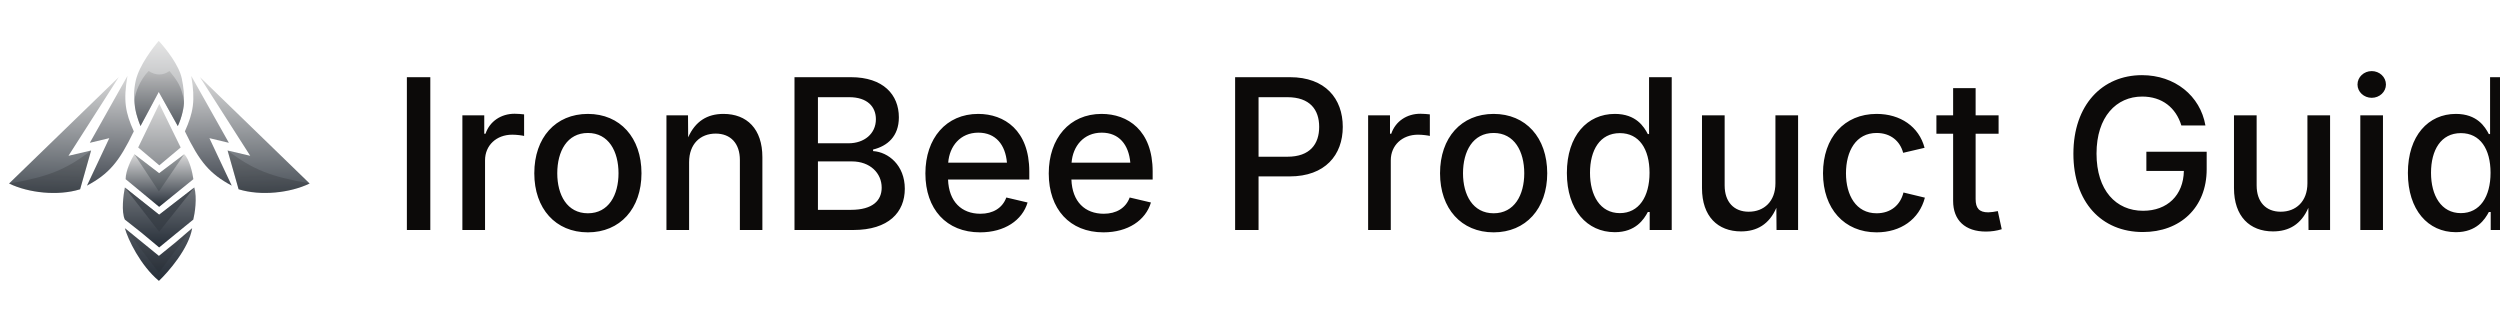
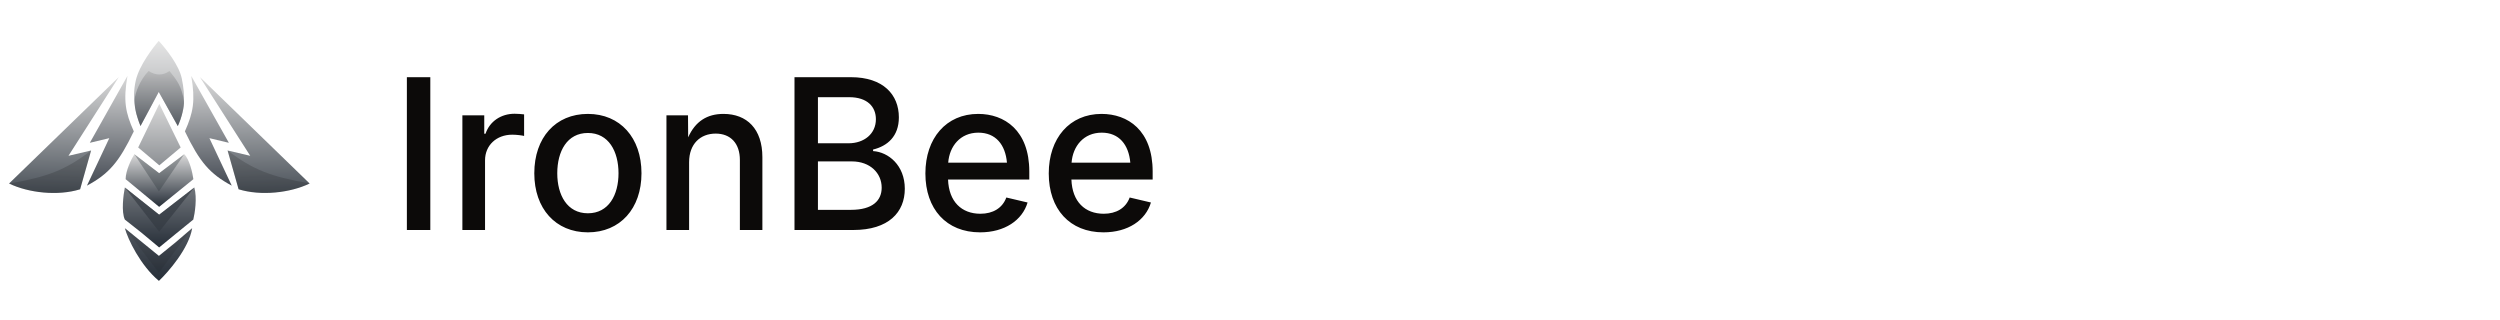
<svg xmlns="http://www.w3.org/2000/svg" width="250" height="32" viewBox="0 0 250 32" fill="none">
  <svg x="0" y="0" width="32" height="32" viewBox="0 0 180 180" fill="none">
    <defs>
      <linearGradient id="l_p0" x1="89.163" y1="23" x2="89.163" y2="158" gradientUnits="userSpaceOnUse">
        <stop stop-color="#E5E5E5" />
        <stop offset="1" stop-color="#272F39" />
      </linearGradient>
      <linearGradient id="l_p1" x1="89.163" y1="23" x2="89.163" y2="158" gradientUnits="userSpaceOnUse">
        <stop stop-color="#E5E5E5" />
        <stop offset="1" stop-color="#272F39" />
      </linearGradient>
      <linearGradient id="l_p2" x1="89.593" y1="58.425" x2="89.593" y2="139.193" gradientUnits="userSpaceOnUse">
        <stop stop-color="#D9D9D9" />
        <stop offset="1" stop-color="#272F39" />
      </linearGradient>
      <linearGradient id="l_p3" x1="89.593" y1="58.425" x2="89.593" y2="139.193" gradientUnits="userSpaceOnUse">
        <stop stop-color="#D9D9D9" />
        <stop offset="1" stop-color="#272F39" />
      </linearGradient>
      <linearGradient id="l_p4" x1="89.721" y1="86.748" x2="89.721" y2="116.366" gradientUnits="userSpaceOnUse">
        <stop stop-color="#D9D9D9" />
        <stop offset="1" stop-color="#272F39" />
      </linearGradient>
      <linearGradient id="l_p5" x1="89.598" y1="39.931" x2="89.598" y2="70.933" gradientUnits="userSpaceOnUse">
        <stop stop-color="#B1B1B2" />
        <stop offset="1" stop-color="#343B43" />
      </linearGradient>
      <linearGradient id="l_p6" x1="116.367" y1="42.526" x2="117.461" y2="104.656" gradientUnits="userSpaceOnUse">
        <stop stop-color="#D9D9D9" />
        <stop offset="1" stop-color="#454B54" />
      </linearGradient>
      <linearGradient id="l_p7" x1="62.9" y1="42.526" x2="61.806" y2="104.656" gradientUnits="userSpaceOnUse">
        <stop stop-color="#D9D9D9" />
        <stop offset="1" stop-color="#454B54" />
      </linearGradient>
      <linearGradient id="l_p8" x1="142.779" y1="42.833" x2="143.937" y2="108.649" gradientUnits="userSpaceOnUse">
        <stop stop-color="#D9D9D9" />
        <stop offset="1" stop-color="#4A5159" />
      </linearGradient>
      <linearGradient id="l_p9" x1="36.486" y1="42.833" x2="35.328" y2="108.649" gradientUnits="userSpaceOnUse">
        <stop stop-color="#D9D9D9" />
        <stop offset="1" stop-color="#4A5159" />
      </linearGradient>
    </defs>
    <path d="M76.386 45.247C73.795 56.638 76.908 65.305 79.022 70.889L89.297 51.68L100.018 70.889C104.039 61.865 104.35 54.315 102.252 44.13C100.733 36.759 93.541 27.631 89.297 23C86.289 26.499 78.337 36.67 76.386 45.247Z" fill="url(#l_p0)" />
    <path d="M89.386 158C78.986 149.351 71.86 134.443 70.222 128.338L89.386 143.928L98.678 136.423L108.104 128.338C106.246 139.738 94.628 153.041 89.386 158Z" fill="url(#l_p1)" />
    <path d="M77.728 82.95L89.611 58.425L101.628 82.95L89.611 93.001L77.728 82.95Z" fill="url(#l_p2)" />
    <path d="M109.312 105.465C110.956 111.326 109.61 119.939 108.731 123.512L99.171 131.285L89.522 139.193L79.783 131.062L70.223 123.512C68.186 119.152 69.375 109.664 70.223 105.465L89.522 120.787L109.312 105.465Z" fill="url(#l_p3)" />
    <path d="M89.52 116.366L70.668 100.775C70.668 95.915 73.944 89.399 75.582 86.748L89.52 97.425L103.636 86.748C106.638 89.714 108.312 97.335 108.774 100.775L89.52 116.366Z" fill="url(#l_p4)" />
    <path d="M75.716 56.057C75.492 61.865 77.726 67.628 79.022 70.889L84.114 61.418L89.296 51.679L100.018 70.933C102.162 66.421 103.77 59.81 103.457 56.861C102.296 48.642 99.392 44.979 95.327 39.931C91.887 42.522 87.483 42.575 83.623 39.931C78.754 44.8 75.984 52.394 75.716 56.057Z" fill="url(#l_p5)" fill-opacity="0.7" />
    <path d="M89.52 130.348L70.222 105.466L89.52 120.788L109.31 105.466L89.52 130.348Z" fill="#333941" fill-opacity="0.64" />
    <path d="M89.387 107.699L75.583 86.748L89.521 97.425L103.637 86.748L89.387 107.699Z" fill="#333941" fill-opacity="0.35" />
    <path d="M89.343 153.399L70.222 128.338L89.343 144.018L108.104 128.338L89.343 153.399Z" fill="#0F0F0F" fill-opacity="0.1" />
    <path d="M104.007 73.885C108.715 63.312 109.993 56.722 107.568 42.681L128.739 80.33L117.791 77.708L130.369 104.429C117.972 97.786 112.29 91.102 104.007 73.885Z" fill="url(#l_p6)" />
    <path d="M75.26 73.885C70.552 63.312 69.273 56.722 71.699 42.681L50.528 80.33L61.476 77.708L48.898 104.429C61.294 97.786 66.977 91.102 75.26 73.885Z" fill="url(#l_p7)" />
    <path d="M174.179 103.223L112.451 43.367L140.752 87.637L128.011 84.644L134.203 106.473C146.693 110.364 163.281 108.508 174.179 103.223Z" fill="url(#l_p8)" />
    <path d="M5.086 103.223L66.814 43.367L38.512 87.637L51.254 84.644L45.061 106.473C32.572 110.364 15.984 108.508 5.086 103.223Z" fill="url(#l_p9)" />
    <path d="M51.237 84.648C36.831 95.735 26.494 99.523 5.224 103.232C16.347 108.727 32.876 110.156 45.072 106.449L51.237 84.648Z" fill="black" fill-opacity="0.16" />
    <path d="M128.029 84.648C142.463 95.691 152.82 99.463 174.131 103.158C162.986 108.631 146.425 110.055 134.206 106.362L128.029 84.648Z" fill="black" fill-opacity="0.16" />
  </svg>
-   <text x="39" y="23" font-family="system-ui, -apple-system, BlinkMacSystemFont, 'Segoe UI', sans-serif" font-size="21" font-weight="500" fill="#0C0A09">IronBee Product Guide</text>
+   <text x="39" y="23" font-family="system-ui, -apple-system, BlinkMacSystemFont, 'Segoe UI', sans-serif" font-size="21" font-weight="500" fill="#0C0A09">IronBee</text>
</svg>
